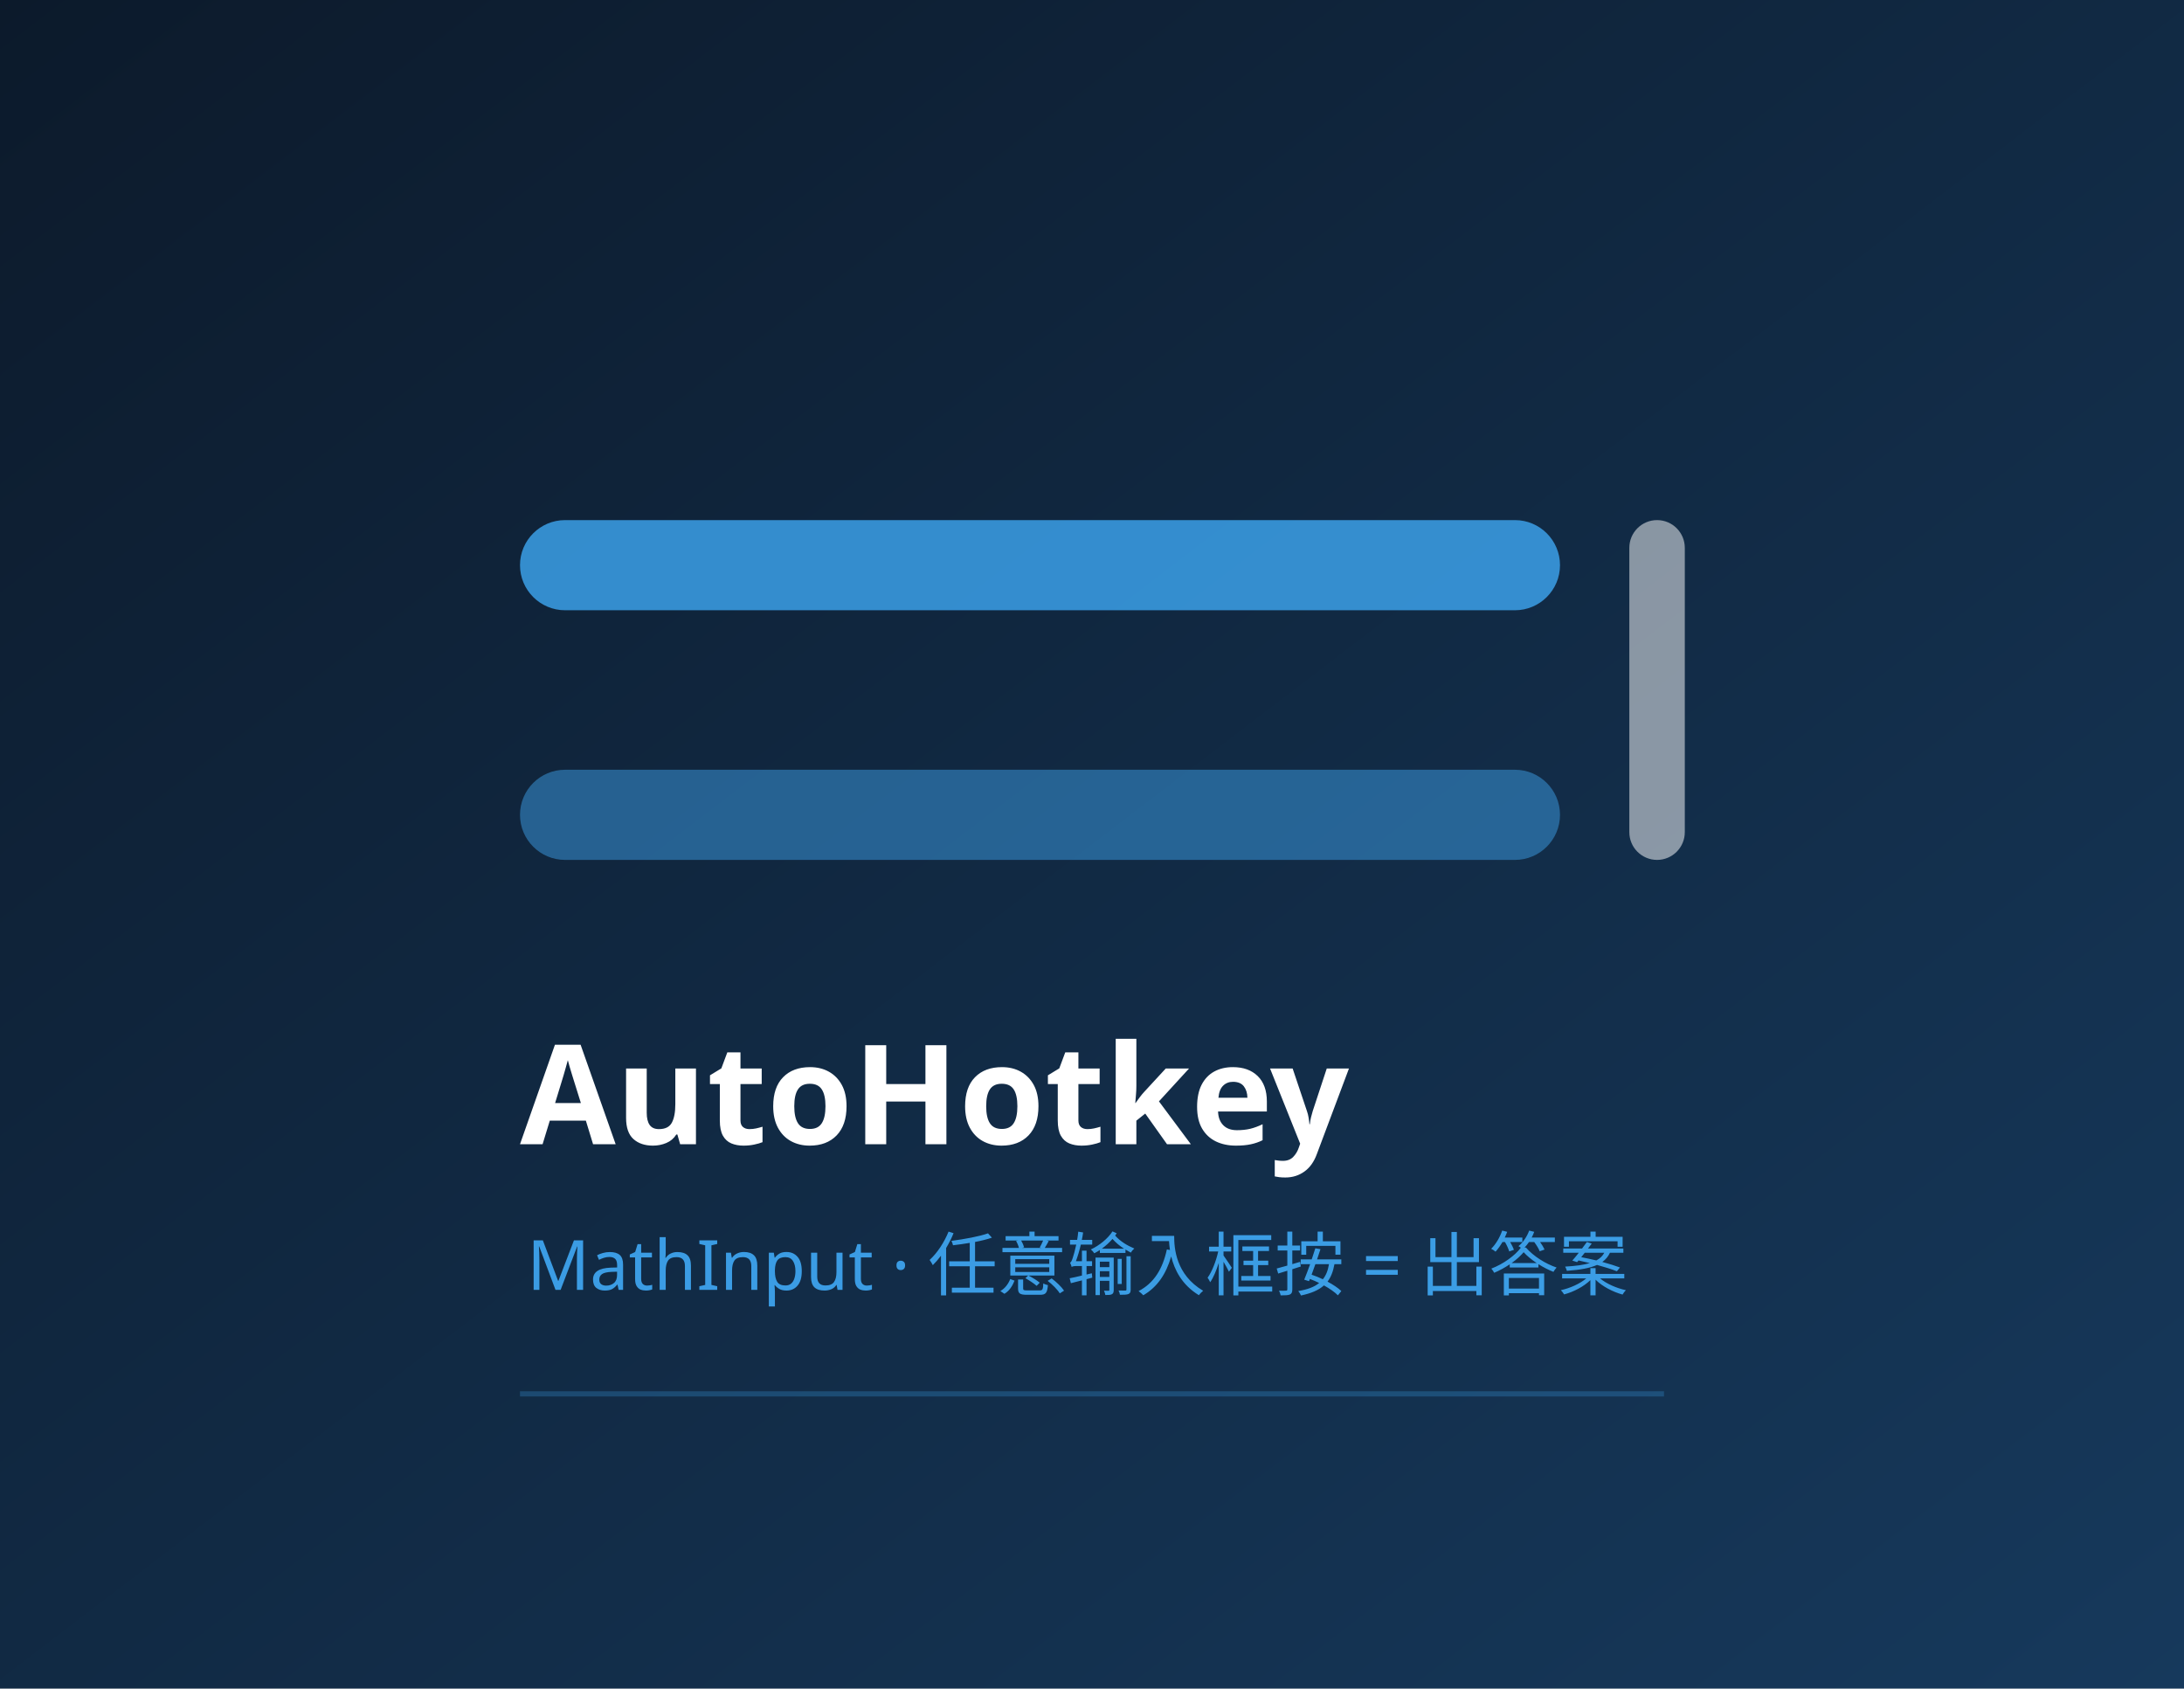
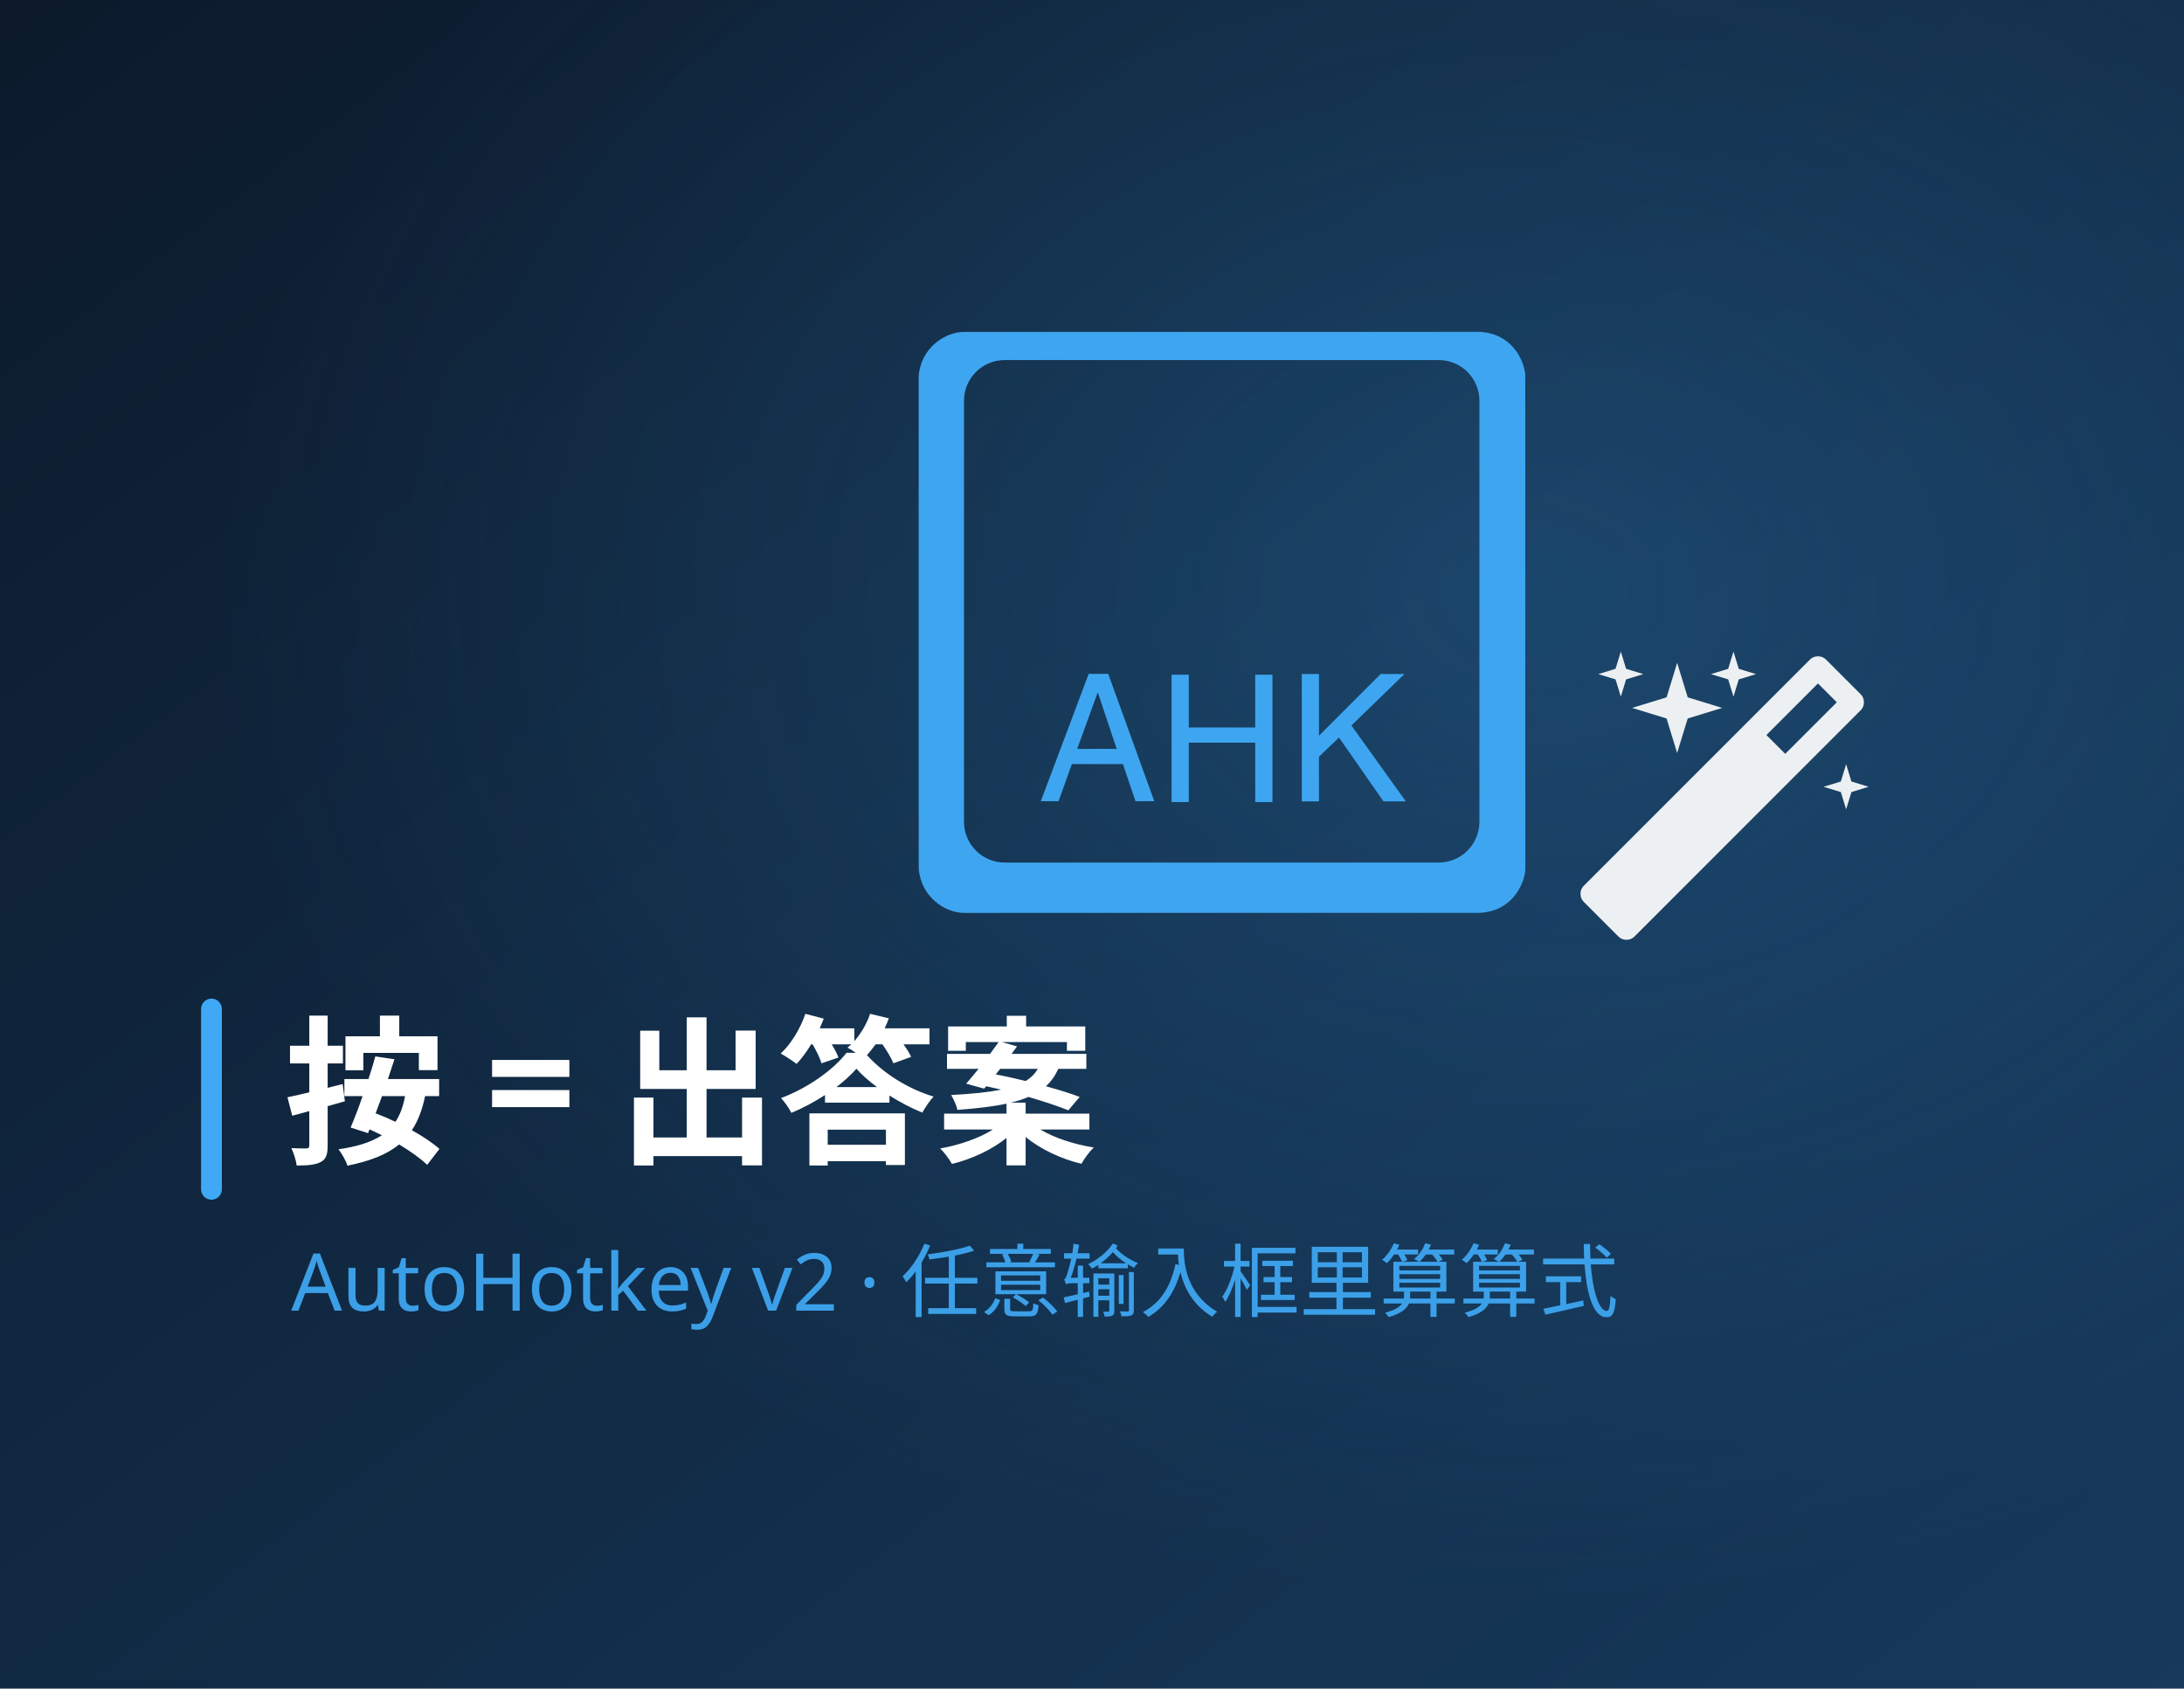
<svg xmlns="http://www.w3.org/2000/svg" width="630" height="487" viewBox="0 0 630 487" font-family="Microsoft YaHei, PingFang SC, sans-serif">
  <defs>
    <linearGradient id="bg" x1="0" y1="0" x2="1" y2="1">
      <stop offset="0%" stop-color="#0c1a2b" />
      <stop offset="100%" stop-color="#16395c" />
    </linearGradient>
+     <radialGradient id="glow" cx="70%" cy="35%" r="60%">
+       <stop offset="0%" stop-color="#3fa9f5" stop-opacity="0.22" />
+       <stop offset="100%" stop-color="#3fa9f5" stop-opacity="0" />
+     </radialGradient>
  </defs>
  <rect width="630" height="487" fill="url(#bg)" />
-   <g opacity="0.92">
-     <rect x="150" y="150" width="300" height="26" rx="13" fill="#3fa9f5" fill-opacity="0.85" />
-     <rect x="150" y="222" width="300" height="26" rx="13" fill="#3fa9f5" fill-opacity="0.5" />
-     <rect x="470" y="150" width="16" height="98" rx="8" fill="#ffffff" fill-opacity="0.55" />
+   <rect width="630" height="487" fill="url(#glow)" />
+   <g transform="translate(265.00,92.00) scale(7.29167)" fill="#3fa9f5" opacity="0.97">
+     <path d="M20.514.508V.51H1.803C1.053.51.079 1.135 0 2.27v17.133h.002v2.325c.08 1.136 1.05 1.763 1.8 1.763h1.505l.002-.002h18.869c1.256-.053 1.766-1.066 1.822-1.699v-3.023h-.002V2.209c-.056-.633-.567-1.648-1.824-1.701h-1.66zM3.412 1.623h17.154c.898 0 1.618.72 1.618 1.617v16.64c0 .898-.72 1.62-1.618 1.62H3.412a1.616 1.616 0 01-1.619-1.62V3.24c0-.897.722-1.617 1.62-1.617zm3.315 12.412l-1.895 5.037h.703l.526-1.467h2.02l.497 1.467h.744l-1.824-5.037h-.771zm8.43.008v5.037h.679v-1.767l.793-.758 1.76 2.525h.884l-2.154-3.002 2.098-2.035h-.94l-2.441 2.441v-2.441h-.68zm-5.153.027v5.037h.682v-2.351h2.628v2.351h.682V14.07h-.682v2.084h-2.628V14.07h-.682zm-2.926.717h.014l.742 2.217H6.271l.807-2.217z" />
  </g>
-   <text x="150" y="330" font-size="40" font-weight="bold" fill="#ffffff">AutoHotkey</text>
-   <text x="152" y="372" font-size="20" fill="#3fa9f5" opacity="0.9">MathInput · 任意输入框按 = 出答案</text>
-   <line x1="150" y1="402" x2="480" y2="402" stroke="#3fa9f5" stroke-opacity="0.25" stroke-width="1.5" />
+   <g transform="translate(448.00,180.00) scale(0.09277)" fill="#ffffff" opacity="0.92">
+     <path d="M721.92 403.328l160.341-160.341-58.581-58.581-160.341 160.384 58.539 58.539z m244.651-160.341c0 9.813-3.285 18.048-9.856 24.619L252.8 971.477a33.408 33.408 0 0 1-24.619 9.856 33.408 33.408 0 0 1-24.619-9.813l-108.373-108.373A33.408 33.408 0 0 1 85.333 838.443c0-9.856 3.285-18.091 9.813-24.619L799.104 109.952a33.408 33.408 0 0 1 24.619-9.813c9.856 0 18.091 3.243 24.661 9.813l108.373 108.373c6.571 6.571 9.813 14.805 9.813 24.661zM227.115 138.965l53.632 16.427-53.632 16.427-16.427 53.632-16.427-53.632-53.632-16.427 53.632-16.427L210.688 85.333l16.427 53.632z m191.573 88.661l107.264 32.853-107.307 32.853-32.853 107.264-32.811-107.264-107.264-32.853 107.264-32.853 32.853-107.264 32.853 107.264z m509.013 261.632l53.632 16.427-53.632 16.427-16.427 53.632-16.427-53.632-53.632-16.427 53.632-16.427 16.427-53.632 16.427 53.632z m-350.293-350.293l53.632 16.427-53.632 16.427-16.427 53.632-16.427-53.632-53.632-16.427 53.632-16.427L560.981 85.333l16.427 53.632z" p-id="3822" />
+   </g>
+   <rect x="58" y="288" width="6" height="58" fill="#3fa9f5" rx="3" />
+   <text x="82" y="332" font-size="46" font-weight="bold" fill="#ffffff">按 = 出答案</text>
+   <text x="84" y="378" font-size="23" fill="#3fa9f5" opacity="0.92">AutoHotkey v2 · 任意输入框里算算式</text>
</svg>
